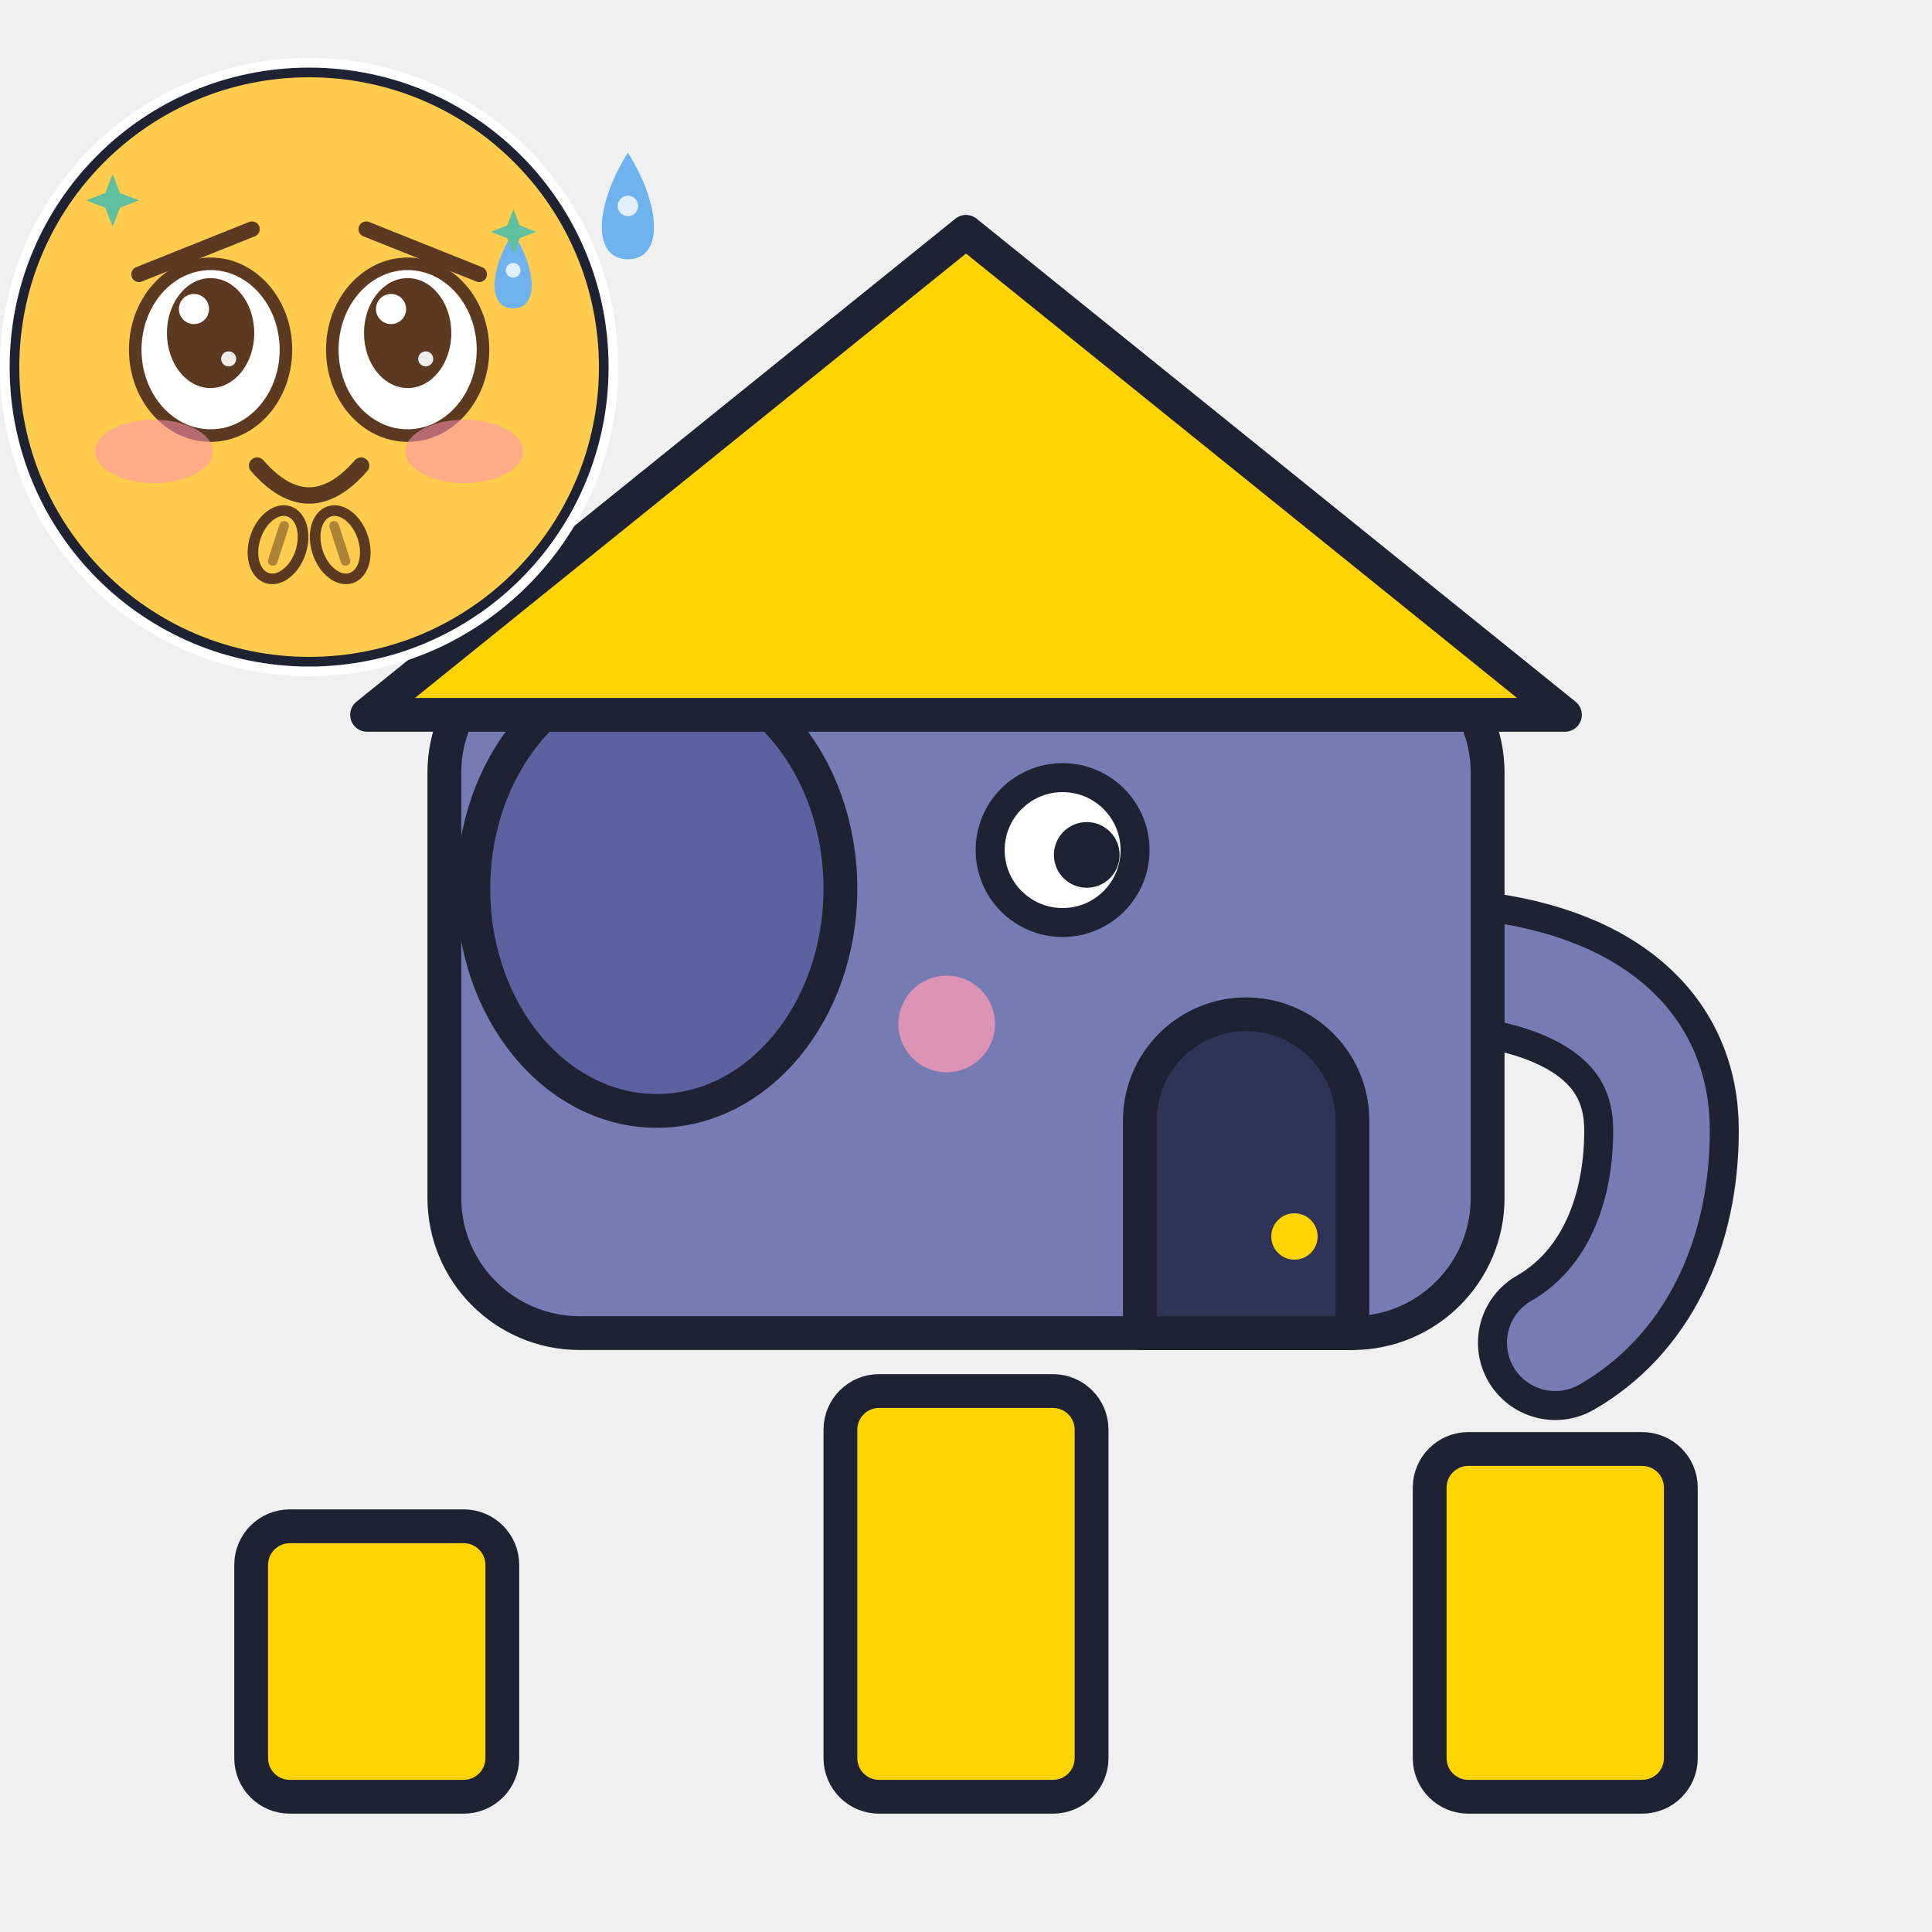
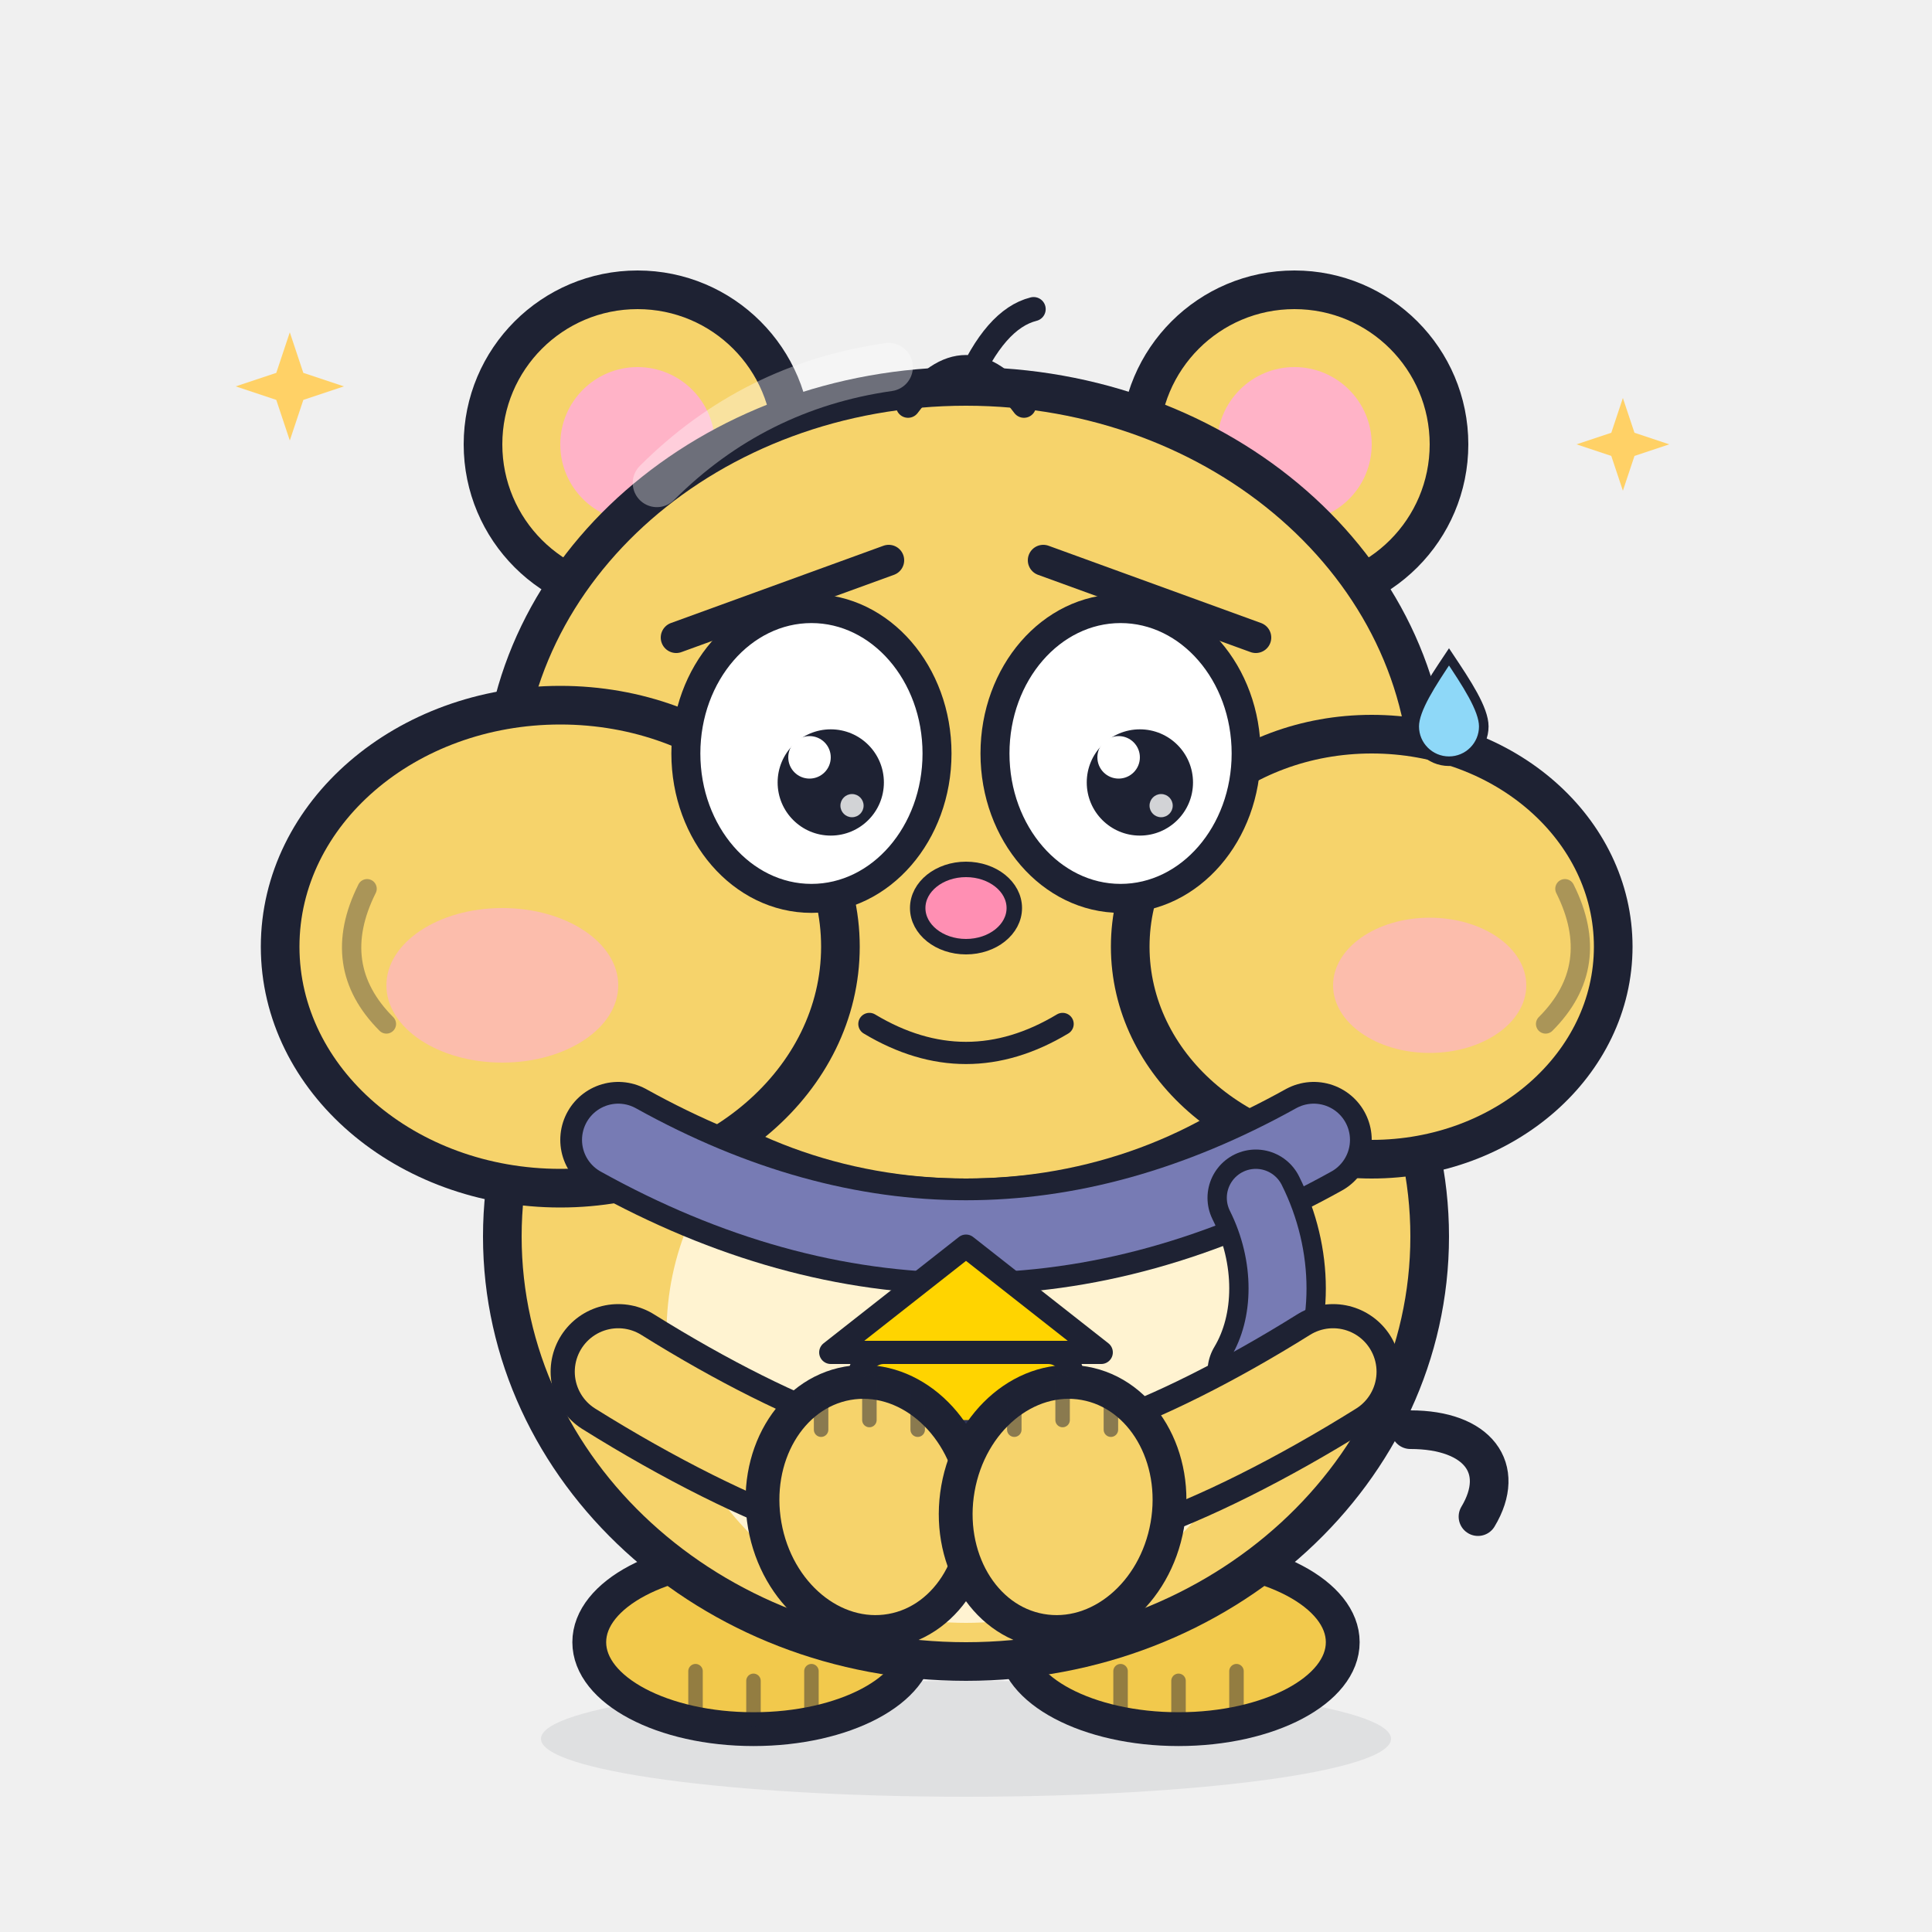
- <svg xmlns="http://www.w3.org/2000/svg" viewBox="0 0 200 200" width="200" height="200" role="img" aria-label="ClickHouse 小象 · 讨好 Pleasing">
+ <svg xmlns="http://www.w3.org/2000/svg" viewBox="0 0 200 200" width="88" height="88" role="img" aria-label="ClickHouse 仓鼠 · 讨好 Pleasing">
  <style>
- .ex-motion { animation: ex-nod 1.7s ease-in-out infinite; transform-box: fill-box; transform-origin: 50% 50%; }
- .ex-anim-tear { animation: ex-tear 1.8s ease-in infinite; transform-box: fill-box; transform-origin: center; }
- .ex-anim-sweat { animation: ex-tear 1.5s ease-in infinite; transform-box: fill-box; transform-origin: center; }
- .ex-anim-heart { animation: ex-heart 2.2s ease-out infinite; transform-box: fill-box; transform-origin: center; }
- .ex-anim-spark { animation: ex-spark 1.9s ease-in-out infinite; transform-box: fill-box; transform-origin: center; }
- .ex-anim-rain { animation: ex-rain 1.4s linear infinite; transform-box: fill-box; transform-origin: center; }
- .ex-anim-confetti { animation: ex-confetti 2.4s linear infinite; transform-box: fill-box; transform-origin: center; }
- .ex-anim-pulse { animation: ex-pulse 1.6s ease-in-out infinite; transform-box: fill-box; transform-origin: center; }
- .ex-anim-knock { animation: ex-knock 0.55s ease-in-out infinite; transform-box: fill-box; transform-origin: center; }
- .ex-anim-knockline { animation: ex-knockline 0.55s ease-out infinite; transform-box: fill-box; transform-origin: center; }
- .ex-anim-palm { animation: ex-palm 0.9s ease-in-out infinite; transform-box: fill-box; transform-origin: center; }
- .ex-anim-steam { animation: ex-steam 1.8s ease-out infinite; transform-box: fill-box; transform-origin: center; }
- .ex-anim-shock { animation: ex-shock 0.5s ease-in-out infinite; transform-box: fill-box; transform-origin: center; }
- .ex-anim-please { animation: ex-please 1.4s ease-in-out infinite; transform-box: fill-box; transform-origin: center; }
- .ex-anim-drift { animation: ex-drift 4.5s ease-in-out infinite; transform-box: fill-box; transform-origin: center; }
- @keyframes ex-nod { 0%,100% { transform: translateY(0); } 50% { transform: translateY(2.5px); } }
- @keyframes ex-tear { 0% { transform: translateY(0); opacity: 0; } 18% { opacity: 1; } 100% { transform: translateY(8.58px); opacity: 0; } }
- @keyframes ex-heart { 0% { transform: translateY(0) scale(.65); opacity: 0; } 20% { opacity: 1; } 100% { transform: translateY(-14.04px) scale(1.15); opacity: 0; } }
- @keyframes ex-spark { 0%,100% { transform: scale(.6) rotate(0deg); opacity: .3; } 50% { transform: scale(1.15) rotate(25deg); opacity: 1; } }
- @keyframes ex-rain { 0% { transform: translateY(0); opacity: 0; } 20% { opacity: 1; } 100% { transform: translateY(9.36px); opacity: 0; } }
- @keyframes ex-confetti { 0% { transform: translateY(-4px) rotate(0deg); opacity: 1; } 100% { transform: translateY(14px) rotate(200deg); opacity: 0; } }
- @keyframes ex-pulse { 0%,100% { transform: scale(1); opacity: .35; } 50% { transform: scale(1.18); opacity: .7; } }
- @keyframes ex-knock { 0%,100% { transform: translateX(3.51px); } 35% { transform: translateX(0); } }
- @keyframes ex-knockline { 0%,100% { transform: scaleX(.6); opacity: .35; } 35% { transform: scaleX(1); opacity: 1; } }
- @keyframes ex-palm { 0%,100% { transform: translateY(0) rotate(0deg); } 50% { transform: translateY(-1px) rotate(-4deg); } }
- @keyframes ex-steam { 0% { transform: translateY(0); opacity: .7; } 100% { transform: translateY(-7.02px); opacity: 0; } }
- @keyframes ex-shock { 0%,100% { transform: scaleX(.7); opacity: .4; } 50% { transform: scaleX(1.25); opacity: 1; } }
- @keyframes ex-please { 0%,100% { transform: translateY(0); } 50% { transform: translateY(-1.5px); } }
- @keyframes ex-drift { 0%,100% { transform: translateY(0); } 50% { transform: translateY(-1.56px); } }
- @media (prefers-reduced-motion: reduce) {
-   .ex-motion, [class*="ex-anim-"] { animation: none !important; }
- }
- </style>
+   .ex-motion { animation: ex-bob 2.4s ease-in-out infinite; transform-box: fill-box; transform-origin: 50% 50%; }
+   .ex-anim-tear { animation: ex-tear 1.8s ease-in infinite; transform-box: fill-box; transform-origin: center; }
+   .ex-anim-sweat { animation: ex-tear 1.5s ease-in infinite; transform-box: fill-box; transform-origin: center; }
+   .ex-anim-heart { animation: ex-heart 2.2s ease-out infinite; transform-box: fill-box; transform-origin: center; }
+   .ex-anim-spark { animation: ex-spark 1.9s ease-in-out infinite; transform-box: fill-box; transform-origin: center; }
+   .ex-anim-rain { animation: ex-rain 1.4s linear infinite; transform-box: fill-box; transform-origin: center; }
+   .ex-anim-confetti { animation: ex-confetti 2.4s linear infinite; transform-box: fill-box; transform-origin: center; }
+   .ex-anim-pulse { animation: ex-pulse 1.6s ease-in-out infinite; transform-box: fill-box; transform-origin: center; }
+   .ex-anim-knock { animation: ex-knock 0.55s ease-in-out infinite; transform-box: fill-box; transform-origin: center; }
+   .ex-anim-knockline { animation: ex-knockline 0.55s ease-out infinite; transform-box: fill-box; transform-origin: center; }
+   .ex-anim-palm { animation: ex-palm 0.9s ease-in-out infinite; transform-box: fill-box; transform-origin: center; }
+   .ex-anim-steam { animation: ex-steam 1.8s ease-out infinite; transform-box: fill-box; transform-origin: center; }
+   .ex-anim-shock { animation: ex-shock 0.5s ease-in-out infinite; transform-box: fill-box; transform-origin: center; }
+   @keyframes ex-bob { 0%,100% { transform: translateY(0); } 50% { transform: translateY(-2.5px); } }
+   @keyframes ex-bounce { 0%,100% { transform: translateY(0); } 40% { transform: translateY(-6px); } 60% { transform: translateY(-2px); } }
+   @keyframes ex-tremble { 0%,100% { transform: translateX(0); } 25% { transform: translateX(-1px); } 75% { transform: translateX(1px); } }
+   @keyframes ex-sway { 0%,100% { transform: rotate(0deg); } 50% { transform: rotate(2deg); } }
+   @keyframes ex-shake { 0%,100% { transform: translateX(0); } 20% { transform: translateX(-4.24px); } 40% { transform: translateX(4.24px); } 60% { transform: translateX(-2.75px); } 80% { transform: translateX(1.75px); } }
+   @keyframes ex-tear { 0% { transform: translateY(0); opacity: 0; } 18% { opacity: 1; } 100% { transform: translateY(8.58px); opacity: 0; } }
+   @keyframes ex-heart { 0% { transform: translateY(0) scale(.65); opacity: 0; } 20% { opacity: 1; } 100% { transform: translateY(-14.04px) scale(1.15); opacity: 0; } }
+   @keyframes ex-spark { 0%,100% { transform: scale(.6) rotate(0deg); opacity: .3; } 50% { transform: scale(1.15) rotate(25deg); opacity: 1; } }
+   @keyframes ex-rain { 0% { transform: translateY(0); opacity: 0; } 20% { opacity: 1; } 100% { transform: translateY(9.36px); opacity: 0; } }
+   @keyframes ex-confetti { 0% { transform: translateY(-4px) rotate(0deg); opacity: 1; } 100% { transform: translateY(14px) rotate(200deg); opacity: 0; } }
+   @keyframes ex-pulse { 0%,100% { transform: scale(1); opacity: .35; } 50% { transform: scale(1.18); opacity: .7; } }
+   @keyframes ex-knock { 0%,100% { transform: translateX(3.51px); } 35% { transform: translateX(0); } }
+   @keyframes ex-knockline { 0%,100% { transform: scaleX(.6); opacity: .35; } 35% { transform: scaleX(1); opacity: 1; } }
+   @keyframes ex-palm { 0%,100% { transform: translateY(0) rotate(0deg); } 50% { transform: translateY(-1px) rotate(-4deg); } }
+   @keyframes ex-steam { 0% { transform: translateY(0); opacity: .7; } 100% { transform: translateY(-7.02px); opacity: 0; } }
+   @keyframes ex-shock { 0%,100% { transform: scaleX(.7); opacity: .4; } 50% { transform: scaleX(1.25); opacity: 1; } }
+   @keyframes ex-drift { 0%,100% { transform: translateY(0); } 50% { transform: translateY(-1.56px); } }
+   @media (prefers-reduced-motion: reduce) {
+     .ex-motion, [class*="ex-anim-"] { animation: none !important; }
+   }
+   </style>
  <g class="ex-motion ex-pleasing">
    <g class="ex-base">
-       <g fill="#FFD400" stroke="#1E2233" stroke-width="3.5">
-         <rect x="26" y="158" width="26" height="28" rx="4" />
-         <rect x="87" y="144" width="26" height="42" rx="4" />
-         <rect x="148" y="150" width="26" height="36" rx="4" />
+       <ellipse cx="100" cy="180" rx="44" ry="6" fill="#1E2233" opacity=".08" />
+       <path d="M146 148c7 0 10 4 7 9" fill="none" stroke="#1E2233" stroke-width="4" stroke-linecap="round" />
+       <g fill="#F2C94C" stroke="#1E2233" stroke-width="3.5">
+         <ellipse cx="78" cy="170" rx="17" ry="9" />
+         <ellipse cx="122" cy="170" rx="17" ry="9" />
      </g>
-       <path d="M150 100c14 1 22 7 22 17s-4 18-11 22" fill="none" stroke="#1E2233" stroke-width="16" stroke-linecap="round" />
-       <path d="M150 100c14 1 22 7 22 17s-4 18-11 22" fill="none" stroke="#777BB4" stroke-width="10" stroke-linecap="round" />
-       <rect x="46" y="66" width="108" height="72" rx="14" fill="#777BB4" stroke="#1E2233" stroke-width="3.5" />
-       <ellipse cx="68" cy="92" rx="19" ry="23" fill="#5C61A0" stroke="#1E2233" stroke-width="3.5" />
-       <path d="M38 74 100 24l62 50z" fill="#FFD400" stroke="#1E2233" stroke-width="3.5" stroke-linejoin="round" />
-       <path d="M118 138v-22a11 11 0 0 1 22 0v22z" fill="#2F3456" stroke="#1E2233" stroke-width="3.5" stroke-linejoin="round" />
-       <circle cx="134" cy="128" r="2.4" fill="#FFD400" />
-       <circle cx="110" cy="88" r="7.5" fill="#ffffff" stroke="#1E2233" stroke-width="3" />
-       <circle cx="112.5" cy="88.5" r="3.4" fill="#1E2233" />
-       <circle cx="98" cy="106" r="5" fill="#FF9BB3" opacity=".75" />
+       <g stroke="#1E2233" stroke-width="1.5" opacity=".45" stroke-linecap="round">
+         <path d="M72 173v4" />
+         <path d="M78 174v4" />
+         <path d="M84 173v4" />
+         <path d="M116 173v4" />
+         <path d="M122 174v4" />
+         <path d="M128 173v4" />
+       </g>
+       <ellipse cx="100" cy="128" rx="48" ry="44" fill="#F6D36B" stroke="#1E2233" stroke-width="4" />
+       <ellipse cx="100" cy="138" rx="31" ry="30" fill="#FFF3D1" />
+       <g fill="#F6D36B" stroke="#1E2233" stroke-width="4">
+         <circle cx="66" cy="46" r="16" />
+         <circle cx="134" cy="46" r="16" />
+       </g>
+       <g fill="#FFB3C7">
+         <circle cx="66" cy="46" r="8" />
+         <circle cx="134" cy="46" r="8" />
+       </g>
+       <ellipse cx="100" cy="82" rx="48" ry="42" fill="#F6D36B" stroke="#1E2233" stroke-width="4" />
+       <path d="M94 42q6-8 12 0M100 40q3-7 7-8" fill="none" stroke="#1E2233" stroke-width="2.5" stroke-linecap="round" />
+       <g fill="#F6D36B" stroke="#1E2233" stroke-width="4">
+         <ellipse cx="58" cy="98" rx="29" ry="25" />
+         <ellipse cx="142" cy="98" rx="25" ry="22" />
+       </g>
+       <path d="M38 92q-4 8 2 14M162 92q4 8-2 14" fill="none" stroke="#1E2233" stroke-width="2" opacity=".35" stroke-linecap="round" />
+       <path d="M64 118q36 20 72 0" fill="none" stroke="#1E2233" stroke-width="12" stroke-linecap="round" />
+       <path d="M64 118q36 20 72 0" fill="none" stroke="#777BB4" stroke-width="7.5" stroke-linecap="round" />
+       <path d="M130 124c3 6 3 13 0 18" fill="none" stroke="#1E2233" stroke-width="10" stroke-linecap="round" />
+       <path d="M130 124c3 6 3 13 0 18" fill="none" stroke="#777BB4" stroke-width="6" stroke-linecap="round" />
+       <line x1="100" y1="130" x2="100" y2="136" stroke="#1E2233" stroke-width="2" />
+       <rect x="89" y="140" width="22" height="17" rx="2.5" fill="#FFD400" stroke="#1E2233" stroke-width="2.4" />
+       <path d="M86 140l14-11 14 11z" fill="#FFD400" stroke="#1E2233" stroke-width="2.4" stroke-linejoin="round" />
+       <rect x="97" y="147" width="6" height="10" rx="1.5" fill="#2F3456" />
+       <path d="M68 50q10-10 24-12" fill="none" stroke="#FFF" stroke-width="5" opacity=".35" stroke-linecap="round" />
    </g>
-     <g>
-       <circle cx="32" cy="38" r="32" fill="#FFFFFF" />
-       <circle cx="32" cy="38" r="31" fill="#1E2233" />
-       <g class="ex-face">
-         <circle cx="32" cy="38" r="30" fill="#FFCC4D" />
-         <path d="M 14.39,28.4 L 26.09,23.72" stroke="#5C3A21" stroke-width="1.6" stroke-linecap="round" />
-         <path d="M 49.61,28.4 L 37.91,23.72" stroke="#5C3A21" stroke-width="1.6" stroke-linecap="round" />
-         <ellipse cx="21.8" cy="36.2" rx="7.8" ry="8.89" fill="#FFFFFF" stroke="#5C3A21" stroke-width="1.3" />
-         <ellipse cx="21.8" cy="34.48" rx="4.52" ry="5.69" fill="#5C3A21" />
-         <circle cx="20.08" cy="31.99" r="1.56" fill="#FFFFFF" />
-         <circle cx="23.67" cy="37.15" r="0.78" fill="#FFFFFF" opacity=".9" />
-         <ellipse cx="42.2" cy="36.2" rx="7.8" ry="8.89" fill="#FFFFFF" stroke="#5C3A21" stroke-width="1.3" />
-         <ellipse cx="42.2" cy="34.48" rx="4.52" ry="5.69" fill="#5C3A21" />
-         <circle cx="40.48" cy="31.99" r="1.56" fill="#FFFFFF" />
-         <circle cx="44.07" cy="37.15" r="0.78" fill="#FFFFFF" opacity=".9" />
-         <path d="M 26.62,48.2 Q 32,54.38 37.38,48.2" fill="none" stroke="#5C3A21" stroke-width="1.7" stroke-linecap="round" />
-         <ellipse cx="15.95" cy="46.73" rx="6.08" ry="3.28" fill="#FF8FB3" opacity="0.55" />
-         <ellipse cx="48.05" cy="46.73" rx="6.08" ry="3.28" fill="#FF8FB3" opacity="0.55" />
-         <g transform="translate(0 0)">
-           <path class="ex-anim-sweat" style="animation-delay:0.2s" d="M 53.12,24.03 C 55.69,28.15 55.69,31.93 53.12,31.93 C 50.55,31.93 50.55,28.15 53.12,24.03 Z" fill="#6FB2F0" />
-           <circle cx="53.12" cy="27.98" r="0.76" fill="#FFFFFF" opacity=".8" />
-         </g>
-         <path class="ex-anim-spark" style="animation-delay:0.3s" d="M 11.66,18.01 L 12.42,19.98 L 14.39,20.74 L 12.42,21.51 L 11.66,23.47 L 10.9,21.51 L 8.93,20.74 L 10.9,19.98 Z" fill="#5FBF9F" />
-         <path class="ex-anim-spark" style="animation-delay:0.8s" d="M 53.15,21.66 L 53.81,23.34 L 55.49,24 L 53.81,24.65 L 53.15,26.34 L 52.5,24.65 L 50.81,24 L 52.5,23.34 Z" fill="#5FBF9F" />
-         <g transform="translate(28.78 56.39) rotate(18)">
-           <g class="ex-anim-please">
-             <ellipse rx="2.46" ry="3.63" fill="#FFCC4D" stroke="#5C3A21" stroke-width="1.1" />
-             <path d="M 0,-2.05 L 0,1.76" stroke="#5C3A21" stroke-width="1" stroke-linecap="round" opacity=".5" />
-           </g>
-         </g>
-         <g transform="translate(35.22 56.39) rotate(-18)">
-           <g class="ex-anim-please">
-             <ellipse rx="2.46" ry="3.63" fill="#FFCC4D" stroke="#5C3A21" stroke-width="1.1" />
-             <path d="M 0,-2.05 L 0,1.76" stroke="#5C3A21" stroke-width="1" stroke-linecap="round" opacity=".5" />
-           </g>
-         </g>
+     <g class="ex-face">
+       <ellipse cx="84" cy="78" rx="13" ry="15" fill="#FFF" stroke="#1E2233" stroke-width="3" />
+       <circle cx="86" cy="81" r="5.5" fill="#1E2233" />
+       <circle cx="83.8" cy="78.4" r="2.2" fill="#FFF" />
+       <circle cx="88.2" cy="83.4" r="1.2" fill="#FFF" opacity=".8" />
+       <ellipse cx="116" cy="78" rx="13" ry="15" fill="#FFF" stroke="#1E2233" stroke-width="3" />
+       <circle cx="118" cy="81" r="5.5" fill="#1E2233" />
+       <circle cx="115.8" cy="78.4" r="2.2" fill="#FFF" />
+       <circle cx="120.2" cy="83.4" r="1.2" fill="#FFF" opacity=".8" />
+       <path d="M70 66L92 58" fill="none" stroke="#1E2233" stroke-width="3.2" stroke-linecap="round" />
+       <path d="M130 66L108 58" fill="none" stroke="#1E2233" stroke-width="3.2" stroke-linecap="round" />
+       <ellipse cx="100" cy="94" rx="5" ry="4" fill="#FF8FB3" stroke="#1E2233" stroke-width="1.6" />
+       <path d="M90 106q10 6 20 0" fill="none" stroke="#1E2233" stroke-width="2.3" stroke-linecap="round" />
+       <ellipse cx="52" cy="102" rx="12" ry="8" fill="#FFB3C7" opacity="0.7" />
+       <ellipse cx="148" cy="102" rx="10" ry="7" fill="#FFB3C7" opacity="0.7" />
+     </g>
+     <g class="ex-arms">
+       <path d="M64 142c8 5 16 9 22 11" fill="none" stroke="#1E2233" stroke-width="14" stroke-linecap="round" />
+       <path d="M64 142c8 5 16 9 22 11" fill="none" stroke="#F6D36B" stroke-width="9" stroke-linecap="round" />
+       <ellipse cx="90" cy="156" rx="11" ry="13" fill="#F6D36B" stroke="#1E2233" stroke-width="3.5" transform="rotate(-10 90 156)" />
+       <g stroke="#1E2233" stroke-width="1.5" opacity=".5" stroke-linecap="round">
+         <path d="M85 148v-4" />
+         <path d="M90 147v-4" />
+         <path d="M95 148v-4" />
+       </g>
+       <path d="M138 142c-8 5-16 9-22 11" fill="none" stroke="#1E2233" stroke-width="14" stroke-linecap="round" />
+       <path d="M138 142c-8 5-16 9-22 11" fill="none" stroke="#F6D36B" stroke-width="9" stroke-linecap="round" />
+       <ellipse cx="110" cy="156" rx="11" ry="13" fill="#F6D36B" stroke="#1E2233" stroke-width="3.5" transform="rotate(10 110 156)" />
+       <g stroke="#1E2233" stroke-width="1.5" opacity=".5" stroke-linecap="round">
+         <path d="M105 148v-4" />
+         <path d="M110 147v-4" />
+         <path d="M115 148v-4" />
      </g>
    </g>
-     <g transform="translate(0 0)">
-       <path class="ex-anim-sweat" style="animation-delay:0.2s" d="M 65,15.8 C 68.6,21.56 68.6,26.84 65,26.84 C 61.4,26.84 61.4,21.56 65,15.8 Z" fill="#6FB2F0" />
-       <circle cx="65" cy="21.32" r="1.06" fill="#FFFFFF" opacity=".8" />
+     <g class="ex-effects">
+       <g class="ex-anim-spark" style="animation-delay:0s" transform="translate(30 40) scale(0.7)">
+         <path d="M0 -8L2 -2 8 0 2 2 0 8-2 2-8 0-2-2Z" fill="#FFD166" />
+       </g>
+       <g class="ex-anim-spark" style="animation-delay:0.5s" transform="translate(168 46) scale(0.6)">
+         <path d="M0 -8L2 -2 8 0 2 2 0 8-2 2-8 0-2-2Z" fill="#FFD166" />
+       </g>
+       <g class="ex-anim-sweat" style="animation-delay:0s" transform="translate(150 68) scale(0.9)">
+         <path d="M0 0C2 3 4 6 4 8A4 4 0 0 1-4 8C-4 6-2 3 0 0Z" fill="#8ED8F8" stroke="#1E2233" stroke-width="1.1" />
+       </g>
    </g>
  </g>
</svg>
